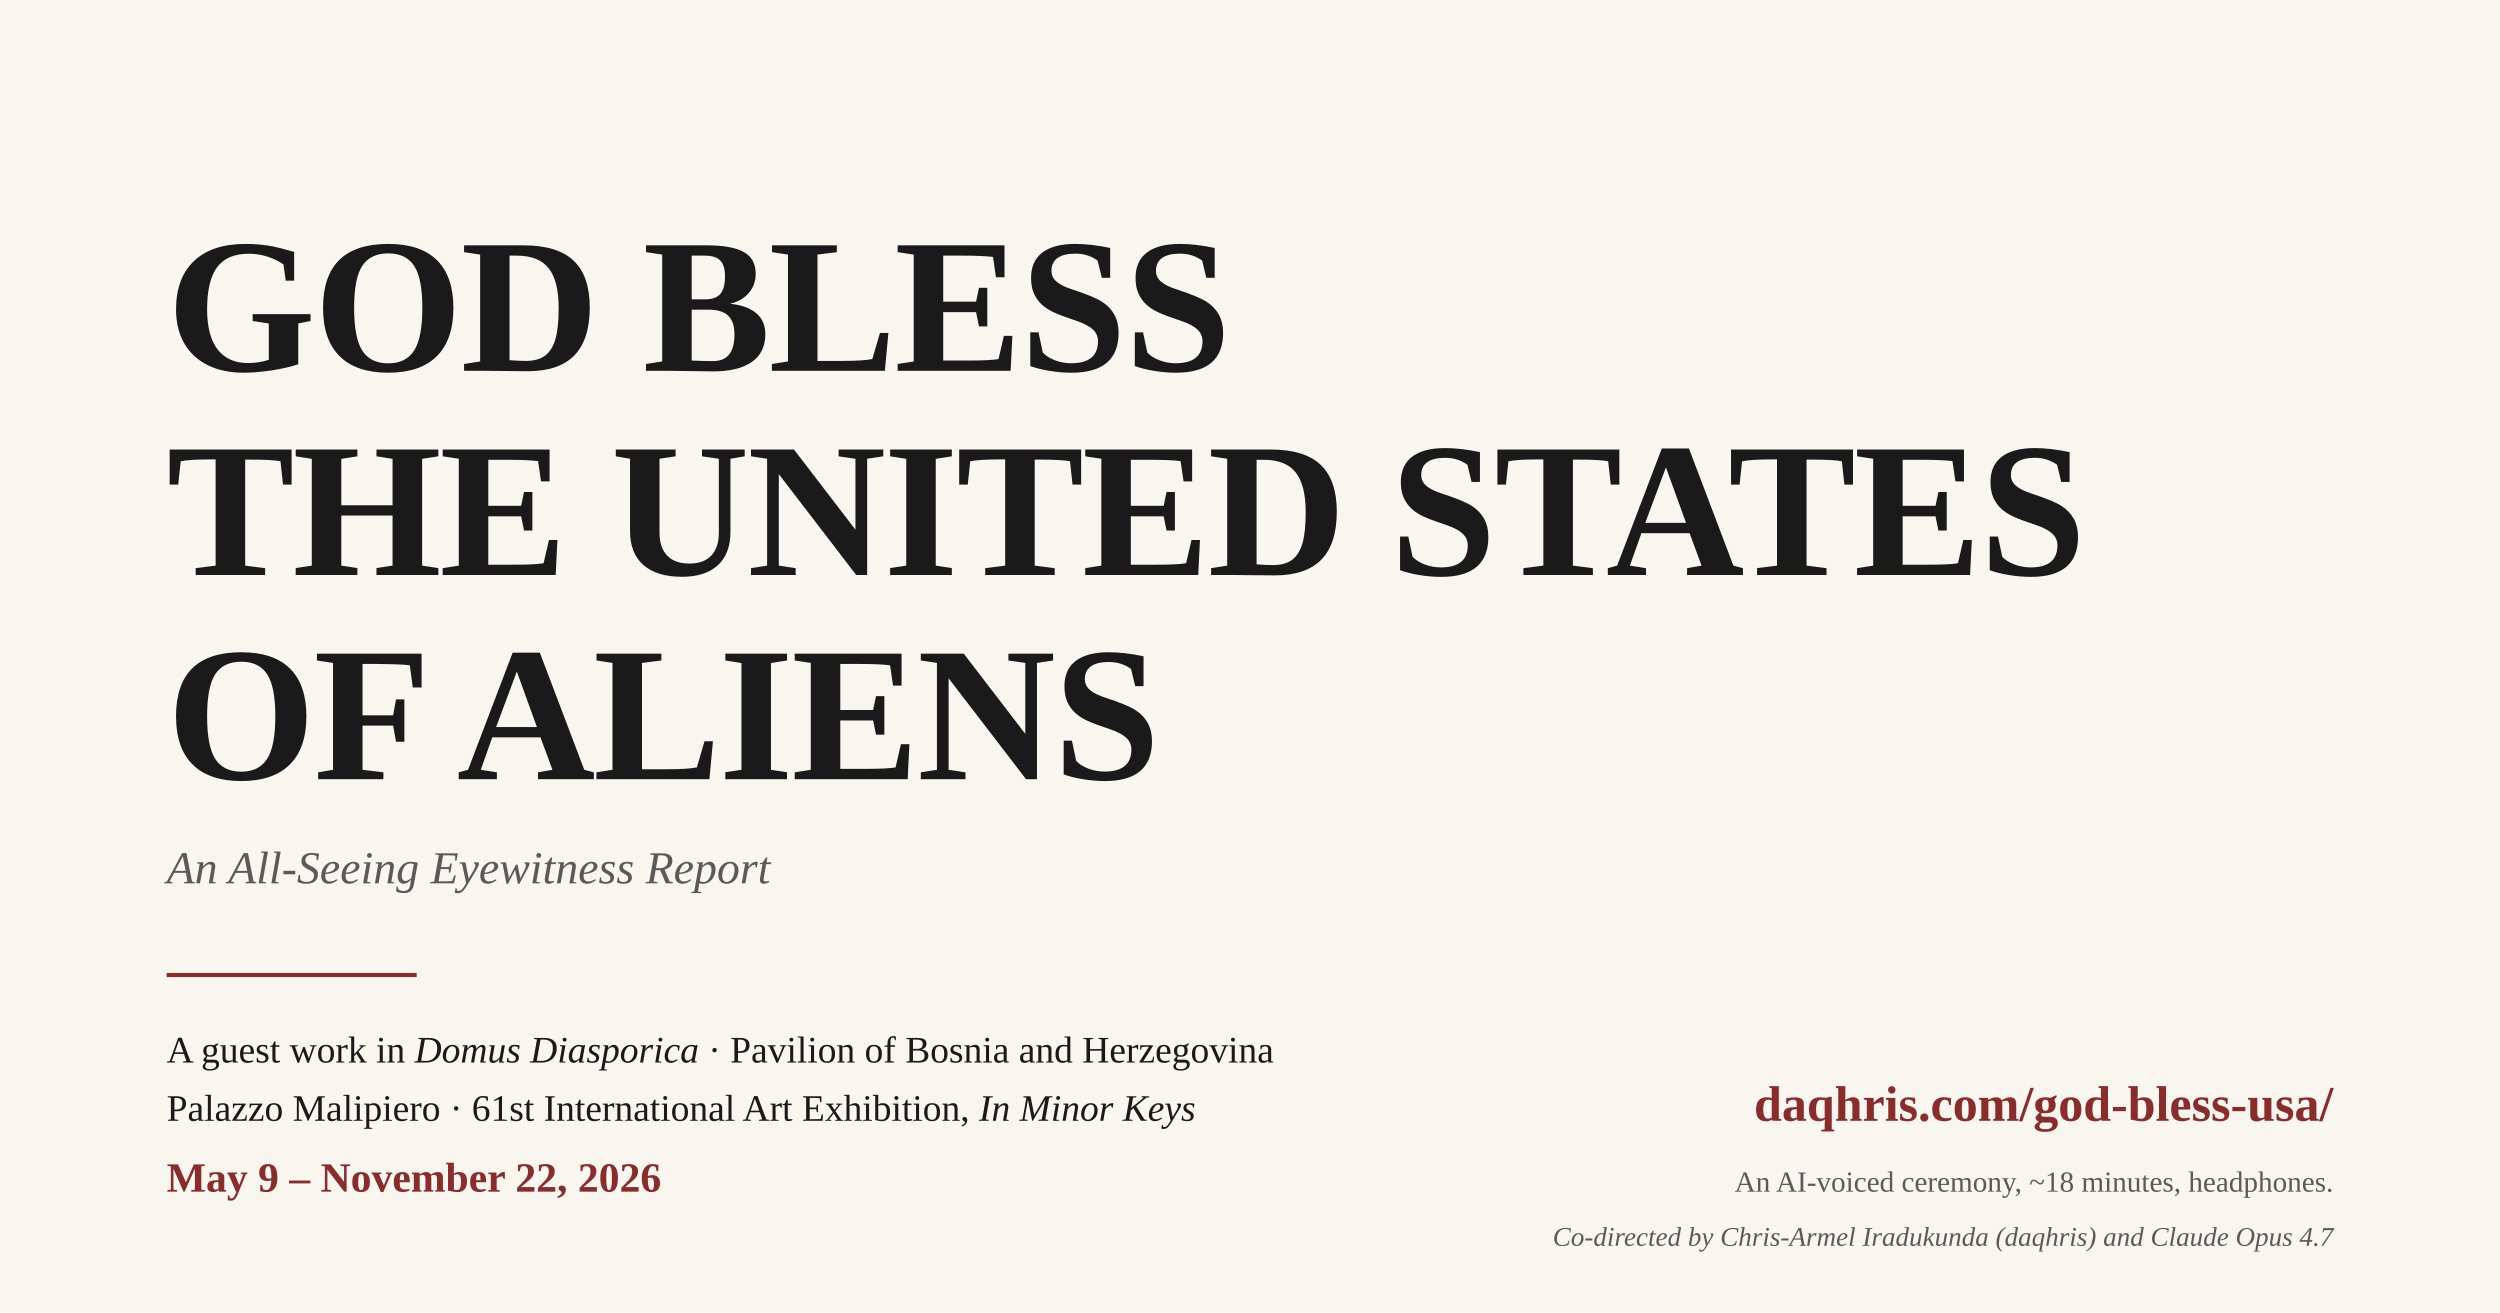
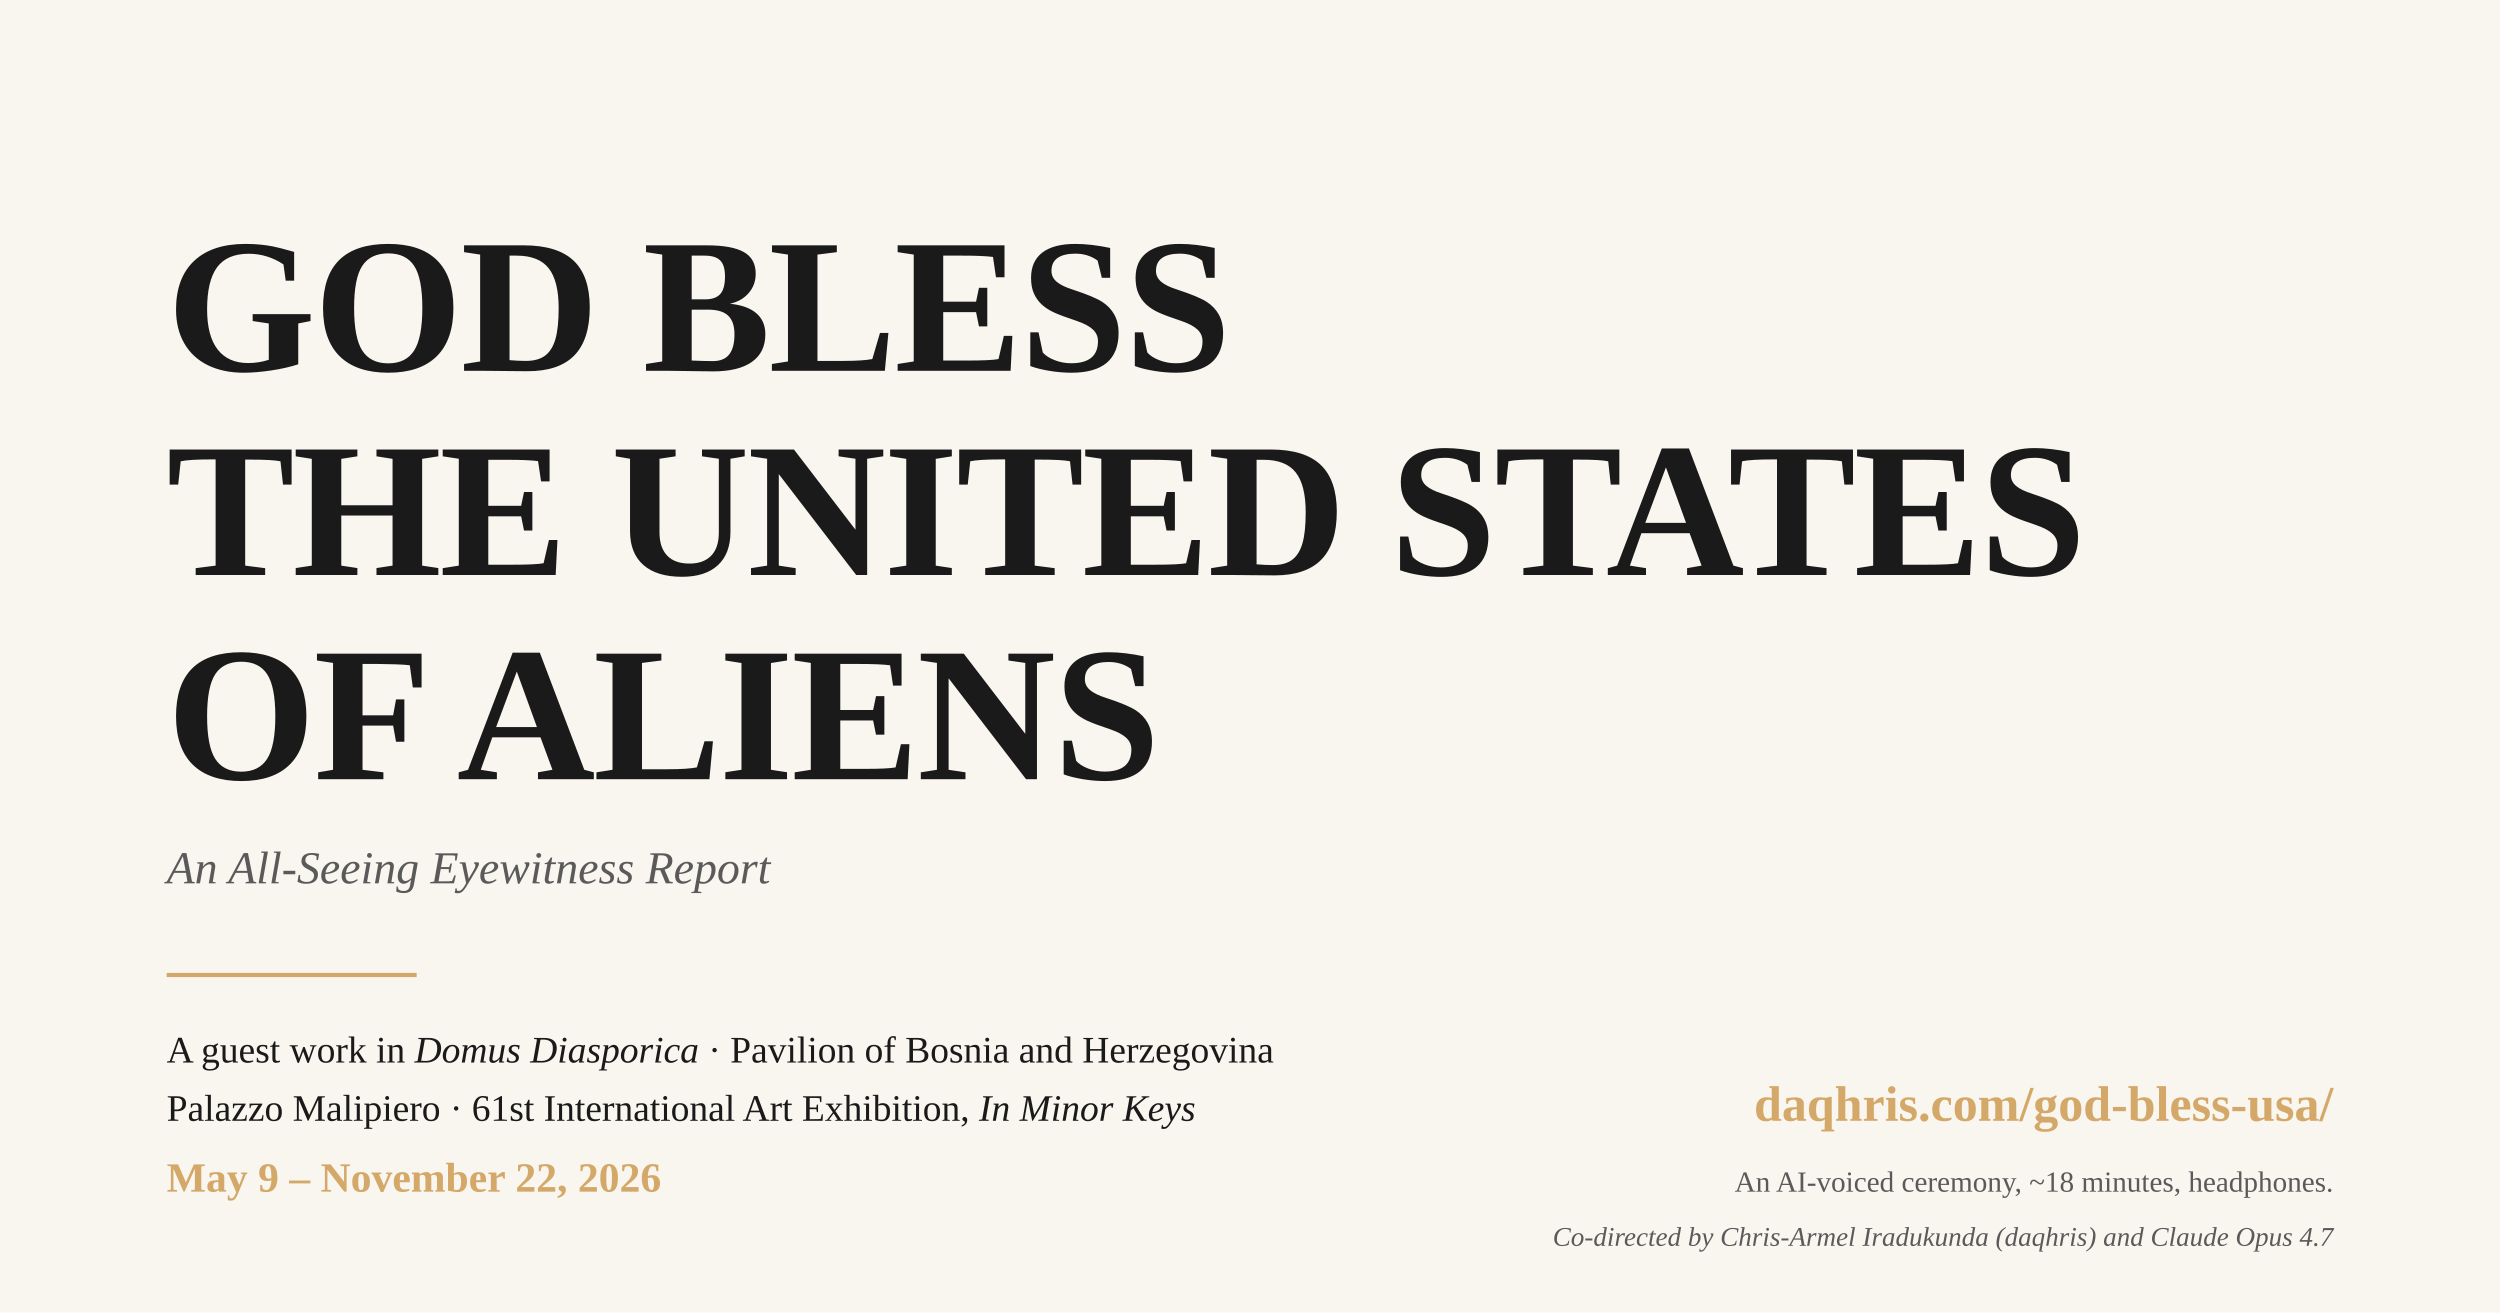
<svg xmlns="http://www.w3.org/2000/svg" viewBox="0 0 1200 630" width="1200" height="630" font-family="Georgia, 'Times New Roman', serif">
  <rect width="1200" height="630" fill="#f9f6ef" />
  <g fill="#1a1a1a">
    <text x="80" y="178" font-size="92" font-weight="600" letter-spacing="-1">GOD BLESS</text>
    <text x="80" y="276" font-size="92" font-weight="600" letter-spacing="-1">THE UNITED STATES</text>
    <text x="80" y="374" font-size="92" font-weight="600" letter-spacing="-1">OF ALIENS</text>
  </g>
  <text x="80" y="424" font-size="22" font-style="italic" fill="#5a5a5a">
    An All-Seeing Eyewitness Report
  </text>
-   <line x1="80" y1="468" x2="200" y2="468" stroke="#8a2c2c" stroke-width="2" />
+   <line x1="80" y1="468" x2="200" y2="468" stroke="#d4a869" stroke-width="2" />
  <g fill="#1a1a1a">
    <text x="80" y="510" font-size="18">
      A guest work in <tspan font-style="italic">Domus Diasporica</tspan>
      · Pavilion of Bosnia and Herzegovina
    </text>
    <text x="80" y="538" font-size="18">
      Palazzo Malipiero · 61st International Art Exhibition,
      <tspan font-style="italic">In Minor Keys</tspan>
    </text>
    <text x="80" y="572" font-size="20" font-weight="600">
-       <tspan fill="#8a2c2c">May 9 – November 22, 2026</tspan>
+       <tspan fill="#d4a869">May 9 – November 22, 2026</tspan>
    </text>
  </g>
  <g text-anchor="end">
-     <text x="1120" y="538" font-size="24" font-weight="600" fill="#8a2c2c">
+     <text x="1120" y="538" font-size="24" font-weight="600" fill="#d4a869">
      daqhris.com/god-bless-usa/
    </text>
    <text x="1120" y="572" font-size="14" fill="#5a5a5a">
      An AI-voiced ceremony, ~18 minutes, headphones.
    </text>
    <text x="1120" y="598" font-size="13" font-style="italic" fill="#5a5a5a">
      Co-directed by Chris-Armel Iradukunda (daqhris) and Claude Opus 4.7
    </text>
  </g>
</svg>
